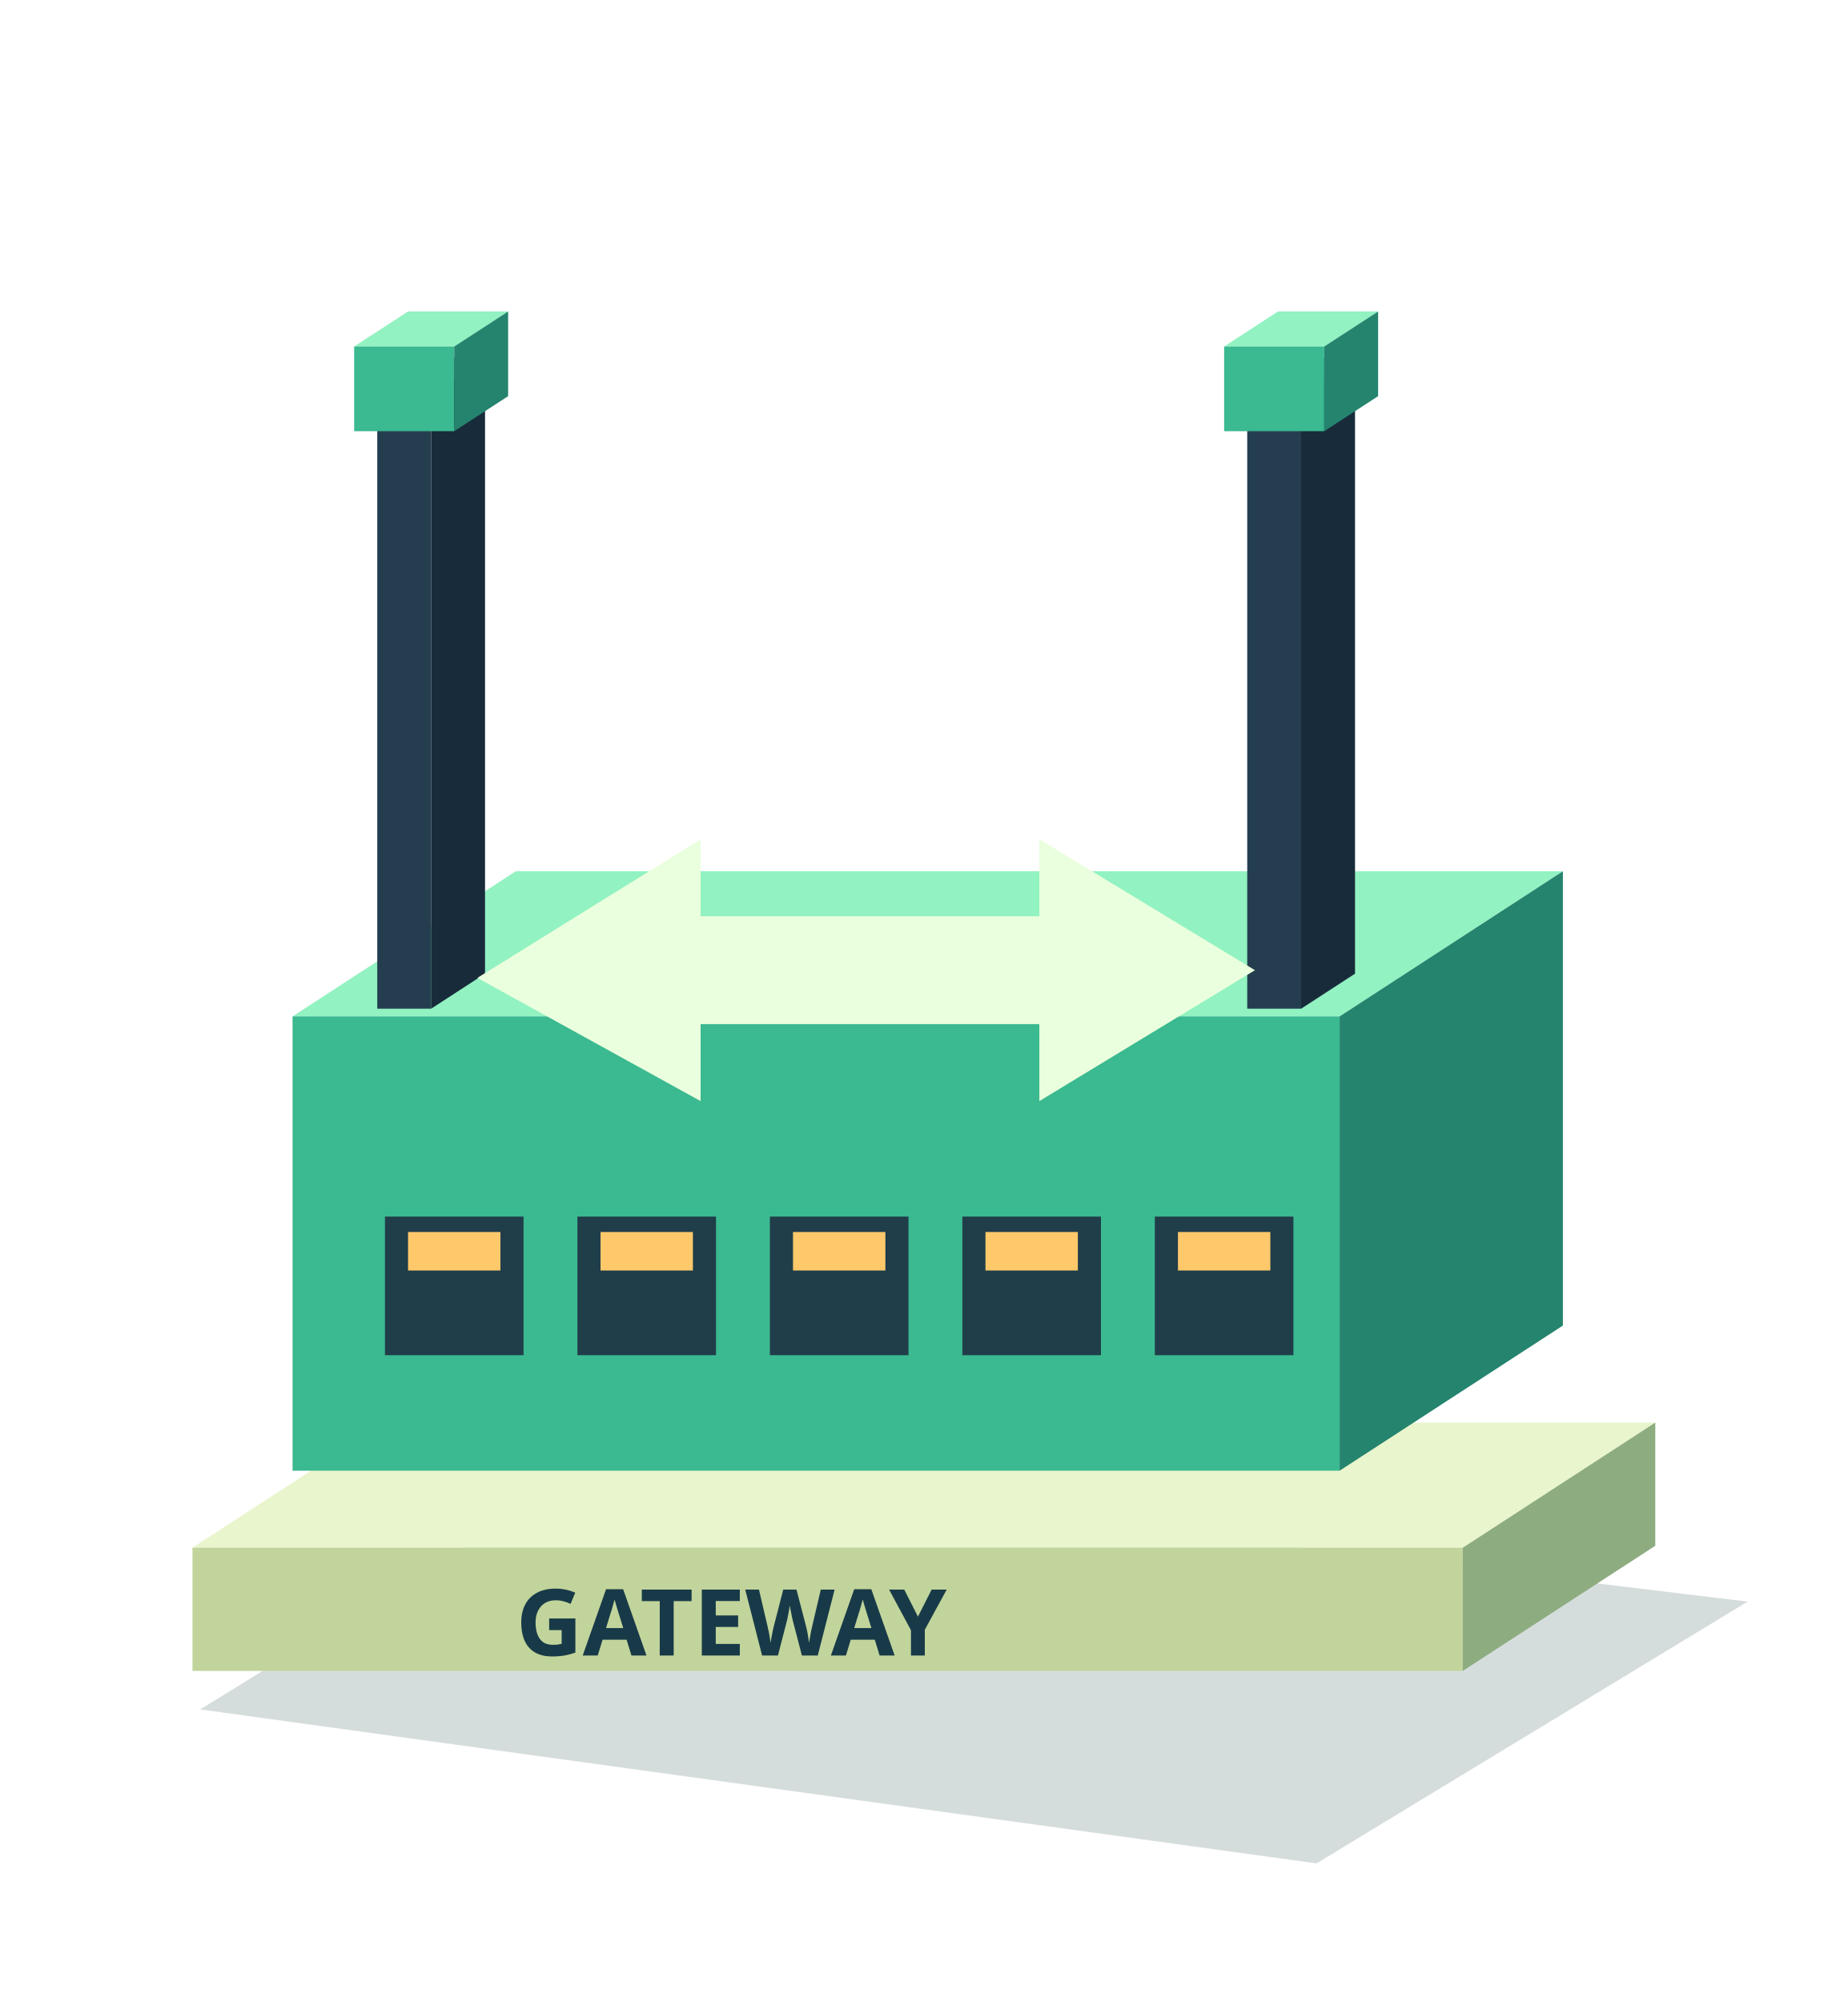
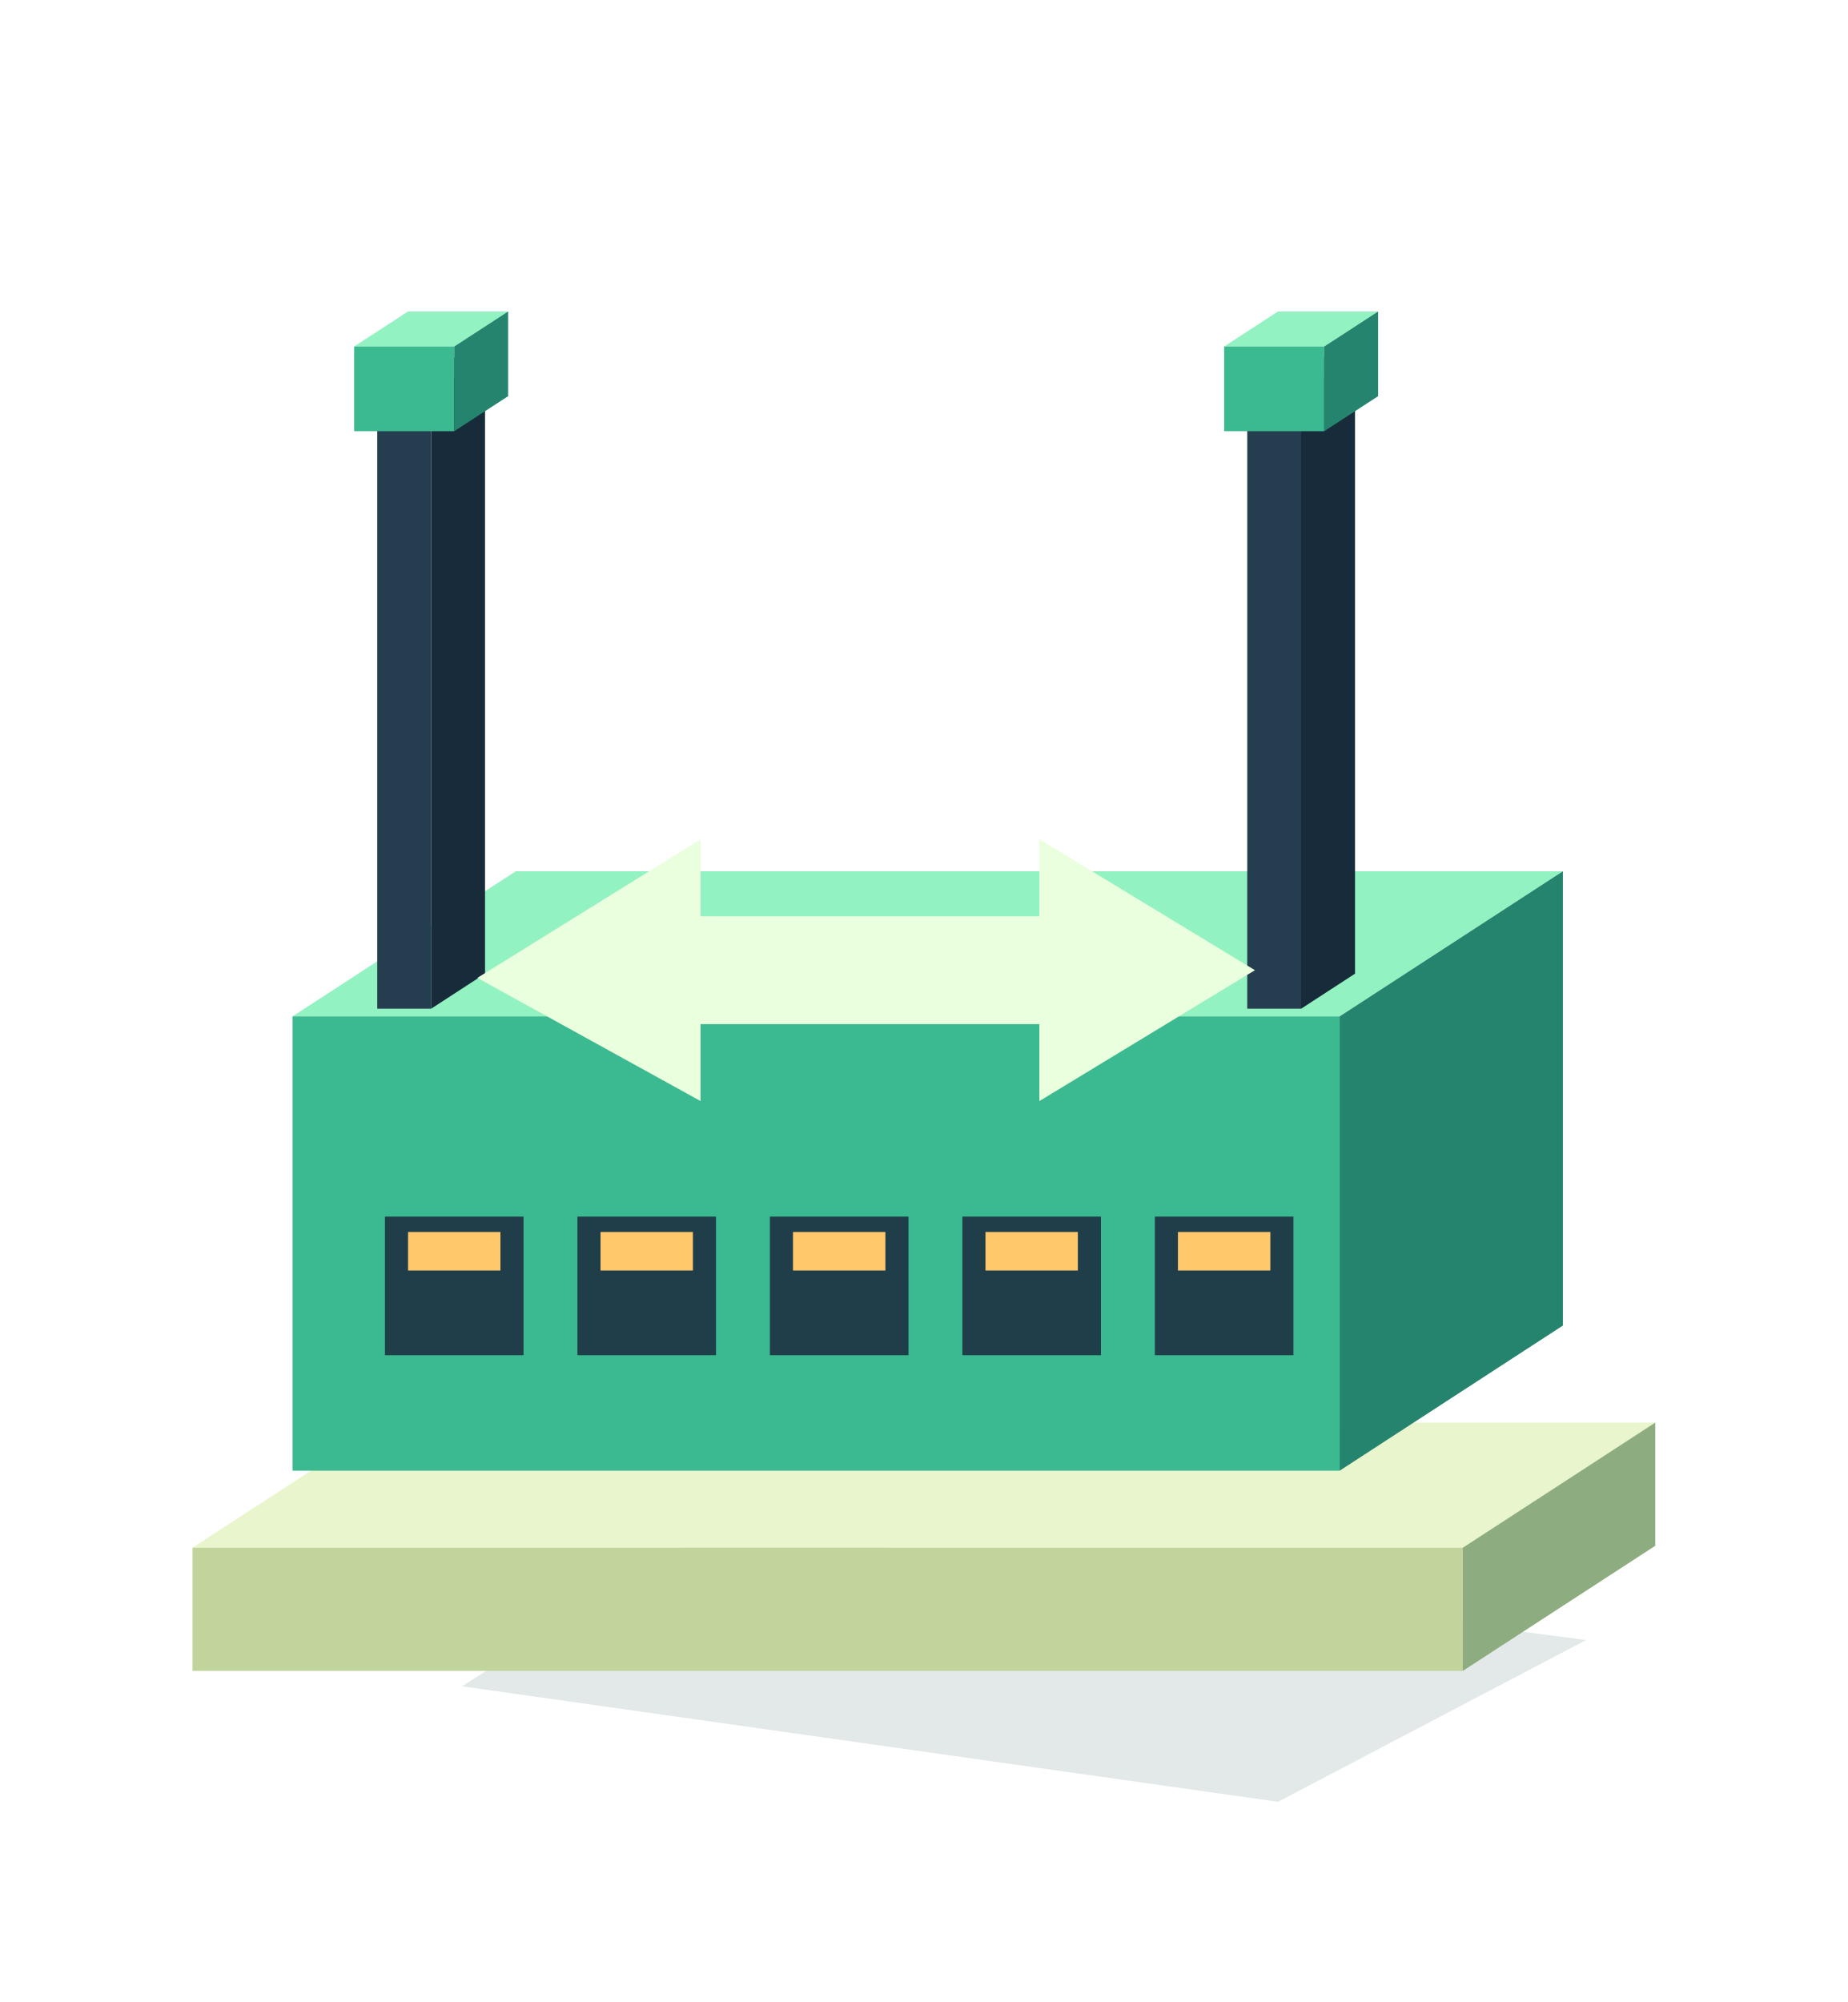
<svg xmlns="http://www.w3.org/2000/svg" width="240" height="260" viewBox="0 0 240 260">
-   <polygon points="26,222 171,242 227,208 78,190" fill="#224b4830" />
+   <polygon points="60,219 166,234 206,213 93,198" fill="#224b4820" />
  <polygon points="25,201 50,184.75 215,184.75 190,201" fill="#e9f5cd" />
  <rect x="25" y="201" width="165" height="16" fill="#c1d49b" />
  <polygon points="190,201 215,184.75 215,200.75 190,217" fill="#8dac80" />
  <polygon points="38,132 67,113.15 203,113.15 174,132" fill="#92f2c1" />
  <rect x="38" y="132" width="136" height="59" fill="#3bb990" />
  <polygon points="174,132 203,113.15 203,172.15 174,191" fill="#25846e" />
  <polygon points="49,51 56,46.45 63,46.45 56,51" fill="#426376" />
  <rect x="49" y="51" width="7" height="80" fill="#243e50" />
  <polygon points="56,51 63,46.45 63,126.45 56,131" fill="#182b3b" />
  <polygon points="46,45 53,40.45 66,40.45 59,45" fill="#92f2c1" />
  <rect x="46" y="45" width="13" height="11" fill="#3bb990" />
  <polygon points="59,45 66,40.45 66,51.45 59,56" fill="#25846e" />
  <polygon points="162,51 169,46.45 176,46.45 169,51" fill="#426376" />
  <rect x="162" y="51" width="7" height="80" fill="#243e50" />
  <polygon points="169,51 176,46.45 176,126.45 169,131" fill="#182b3b" />
  <polygon points="159,45 166,40.45 179,40.45 172,45" fill="#92f2c1" />
  <rect x="159" y="45" width="13" height="11" fill="#3bb990" />
  <polygon points="172,45 179,40.45 179,51.45 172,56" fill="#25846e" />
  <polygon points="62,127 91,109 91,119 135,119 135,109 163,126 135,143 135,133 91,133 91,143" fill="#eaffdd" />
  <rect x="50" y="158" width="18" height="18" fill="#203d4a" />
  <rect x="53" y="160" width="12" height="5" fill="#ffc96b" />
  <rect x="75" y="158" width="18" height="18" fill="#203d4a" />
  <rect x="78" y="160" width="12" height="5" fill="#ffc96b" />
  <rect x="100" y="158" width="18" height="18" fill="#203d4a" />
  <rect x="103" y="160" width="12" height="5" fill="#ffc96b" />
  <rect x="125" y="158" width="18" height="18" fill="#203d4a" />
  <rect x="128" y="160" width="12" height="5" fill="#ffc96b" />
  <rect x="150" y="158" width="18" height="18" fill="#203d4a" />
  <rect x="153" y="160" width="12" height="5" fill="#ffc96b" />
-   <text x="67" y="215" font-family="sans-serif" font-weight="bold" font-size="12" fill="#183a48">GATEWAY</text>
</svg>
